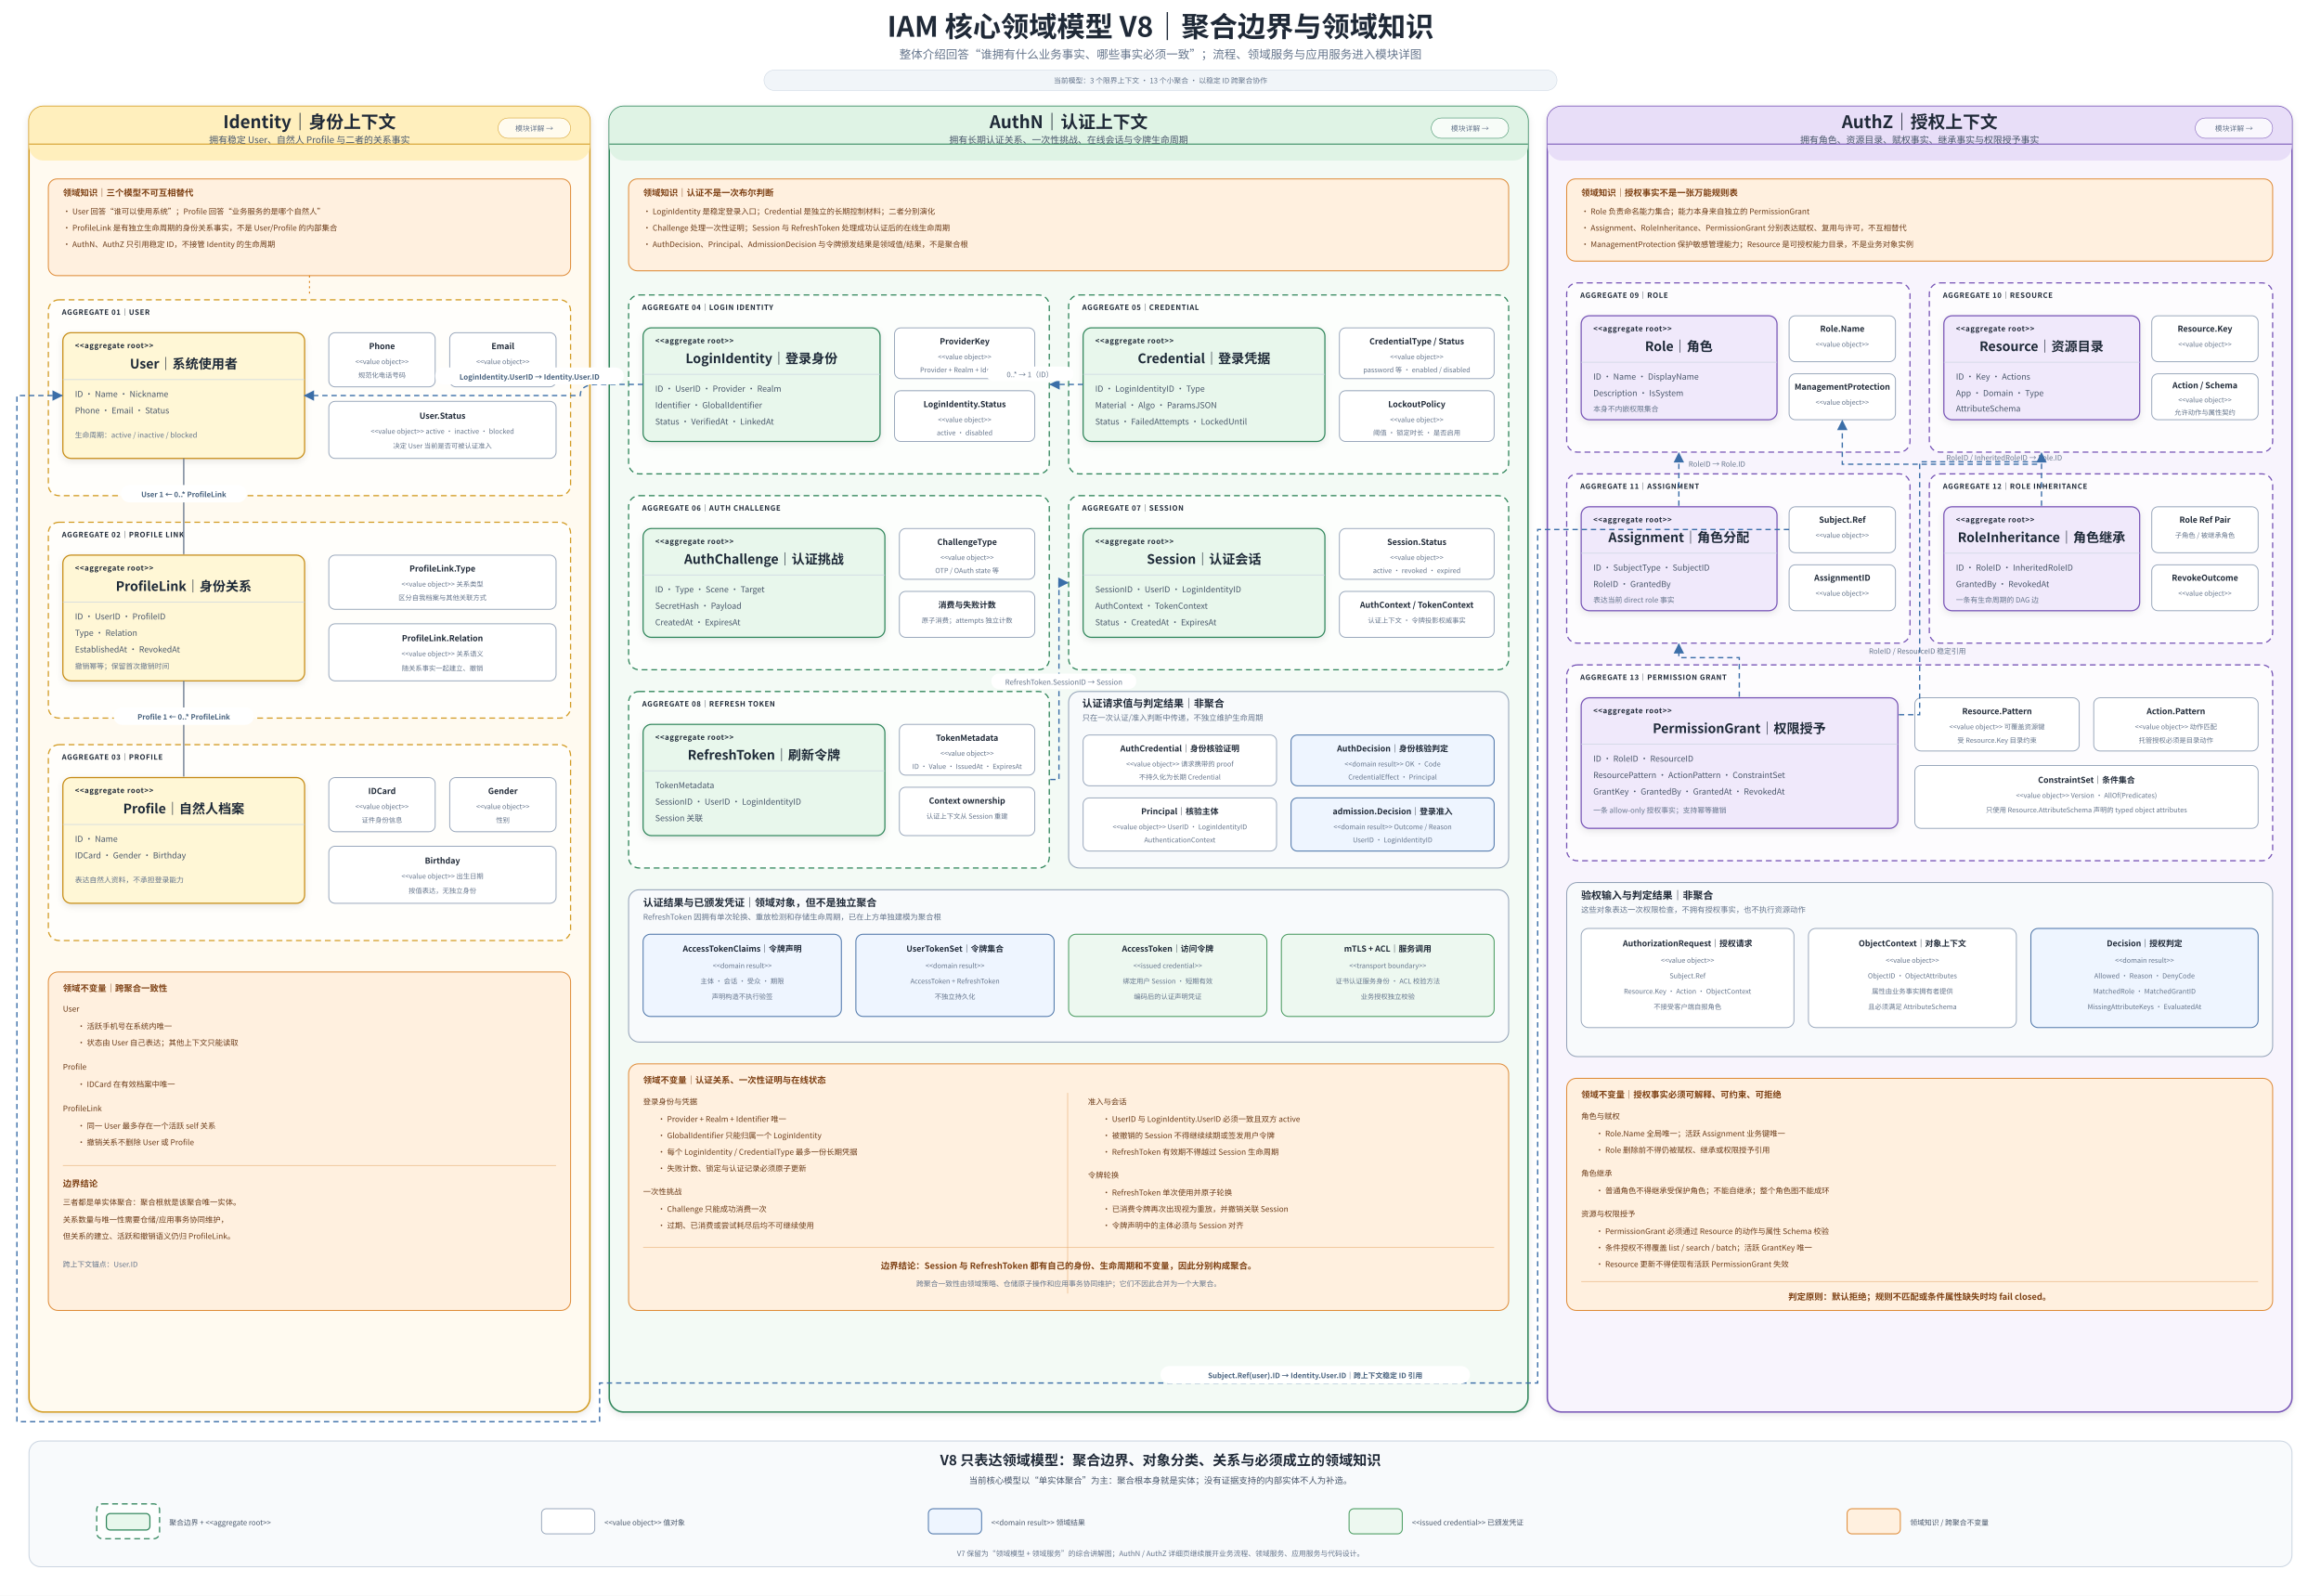
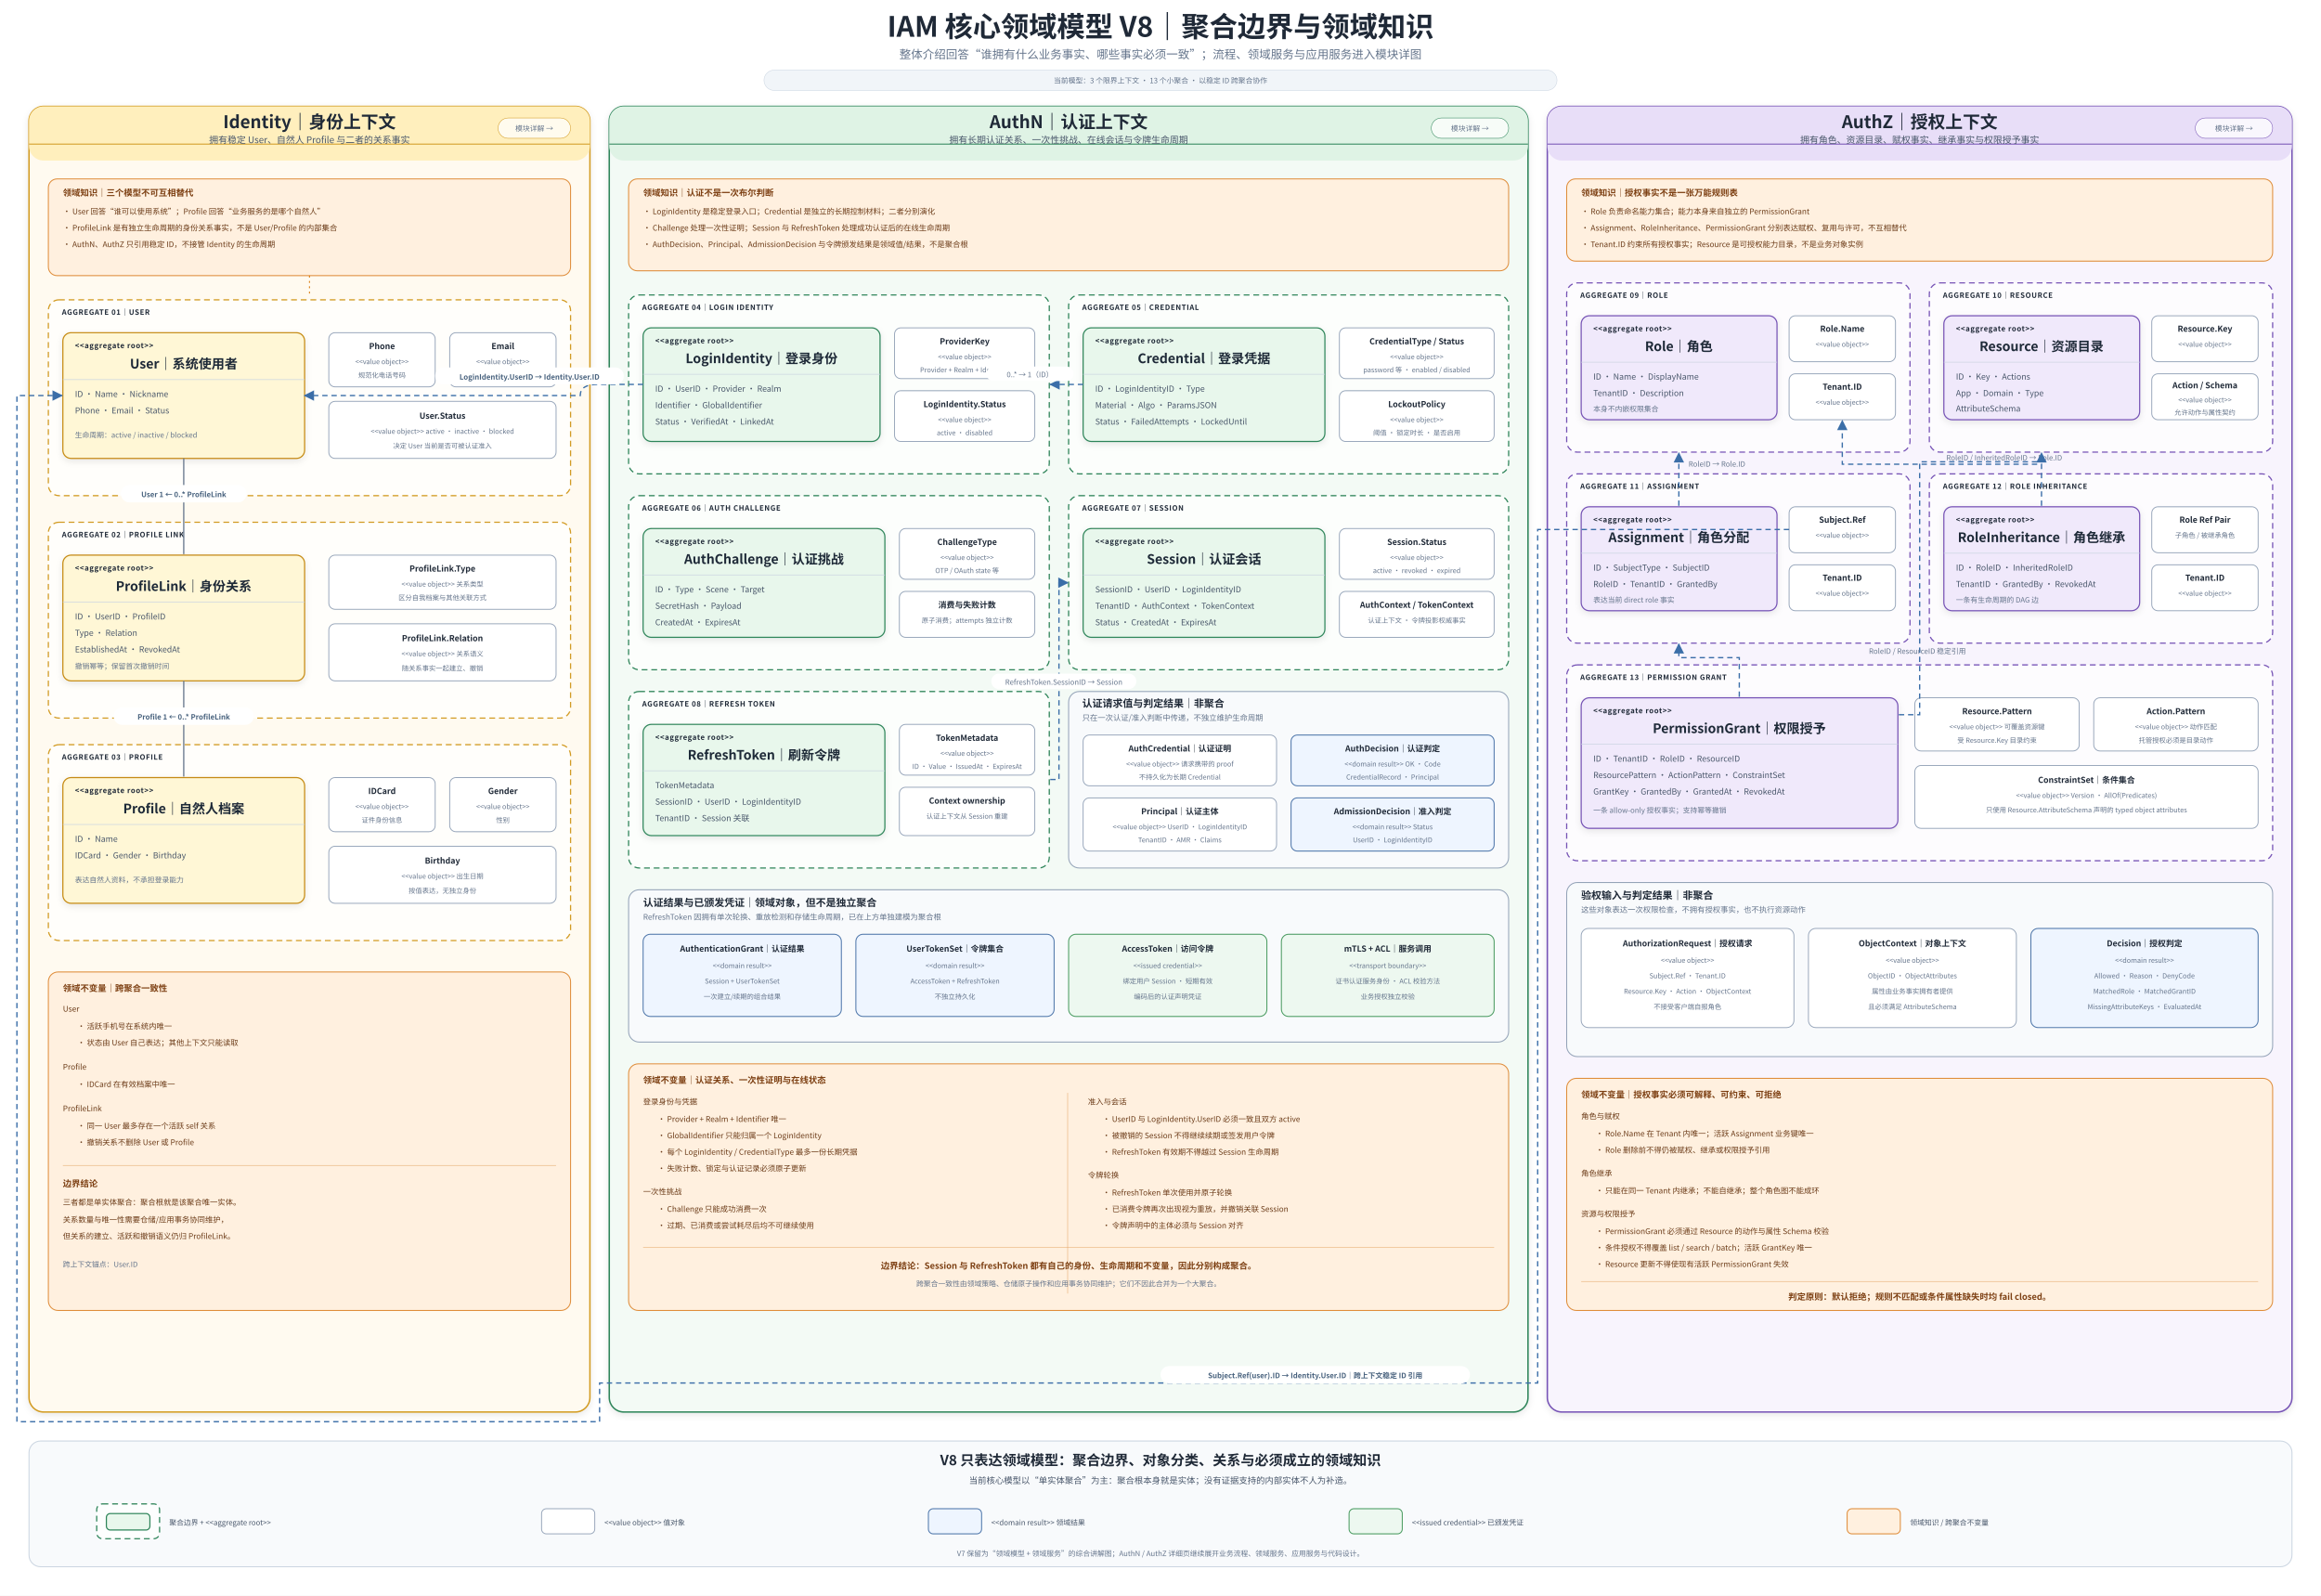
<svg xmlns="http://www.w3.org/2000/svg" width="4800" height="3300" viewBox="0 0 4800 3300" role="img" aria-labelledby="title desc">
  <defs>
    <filter id="shadow" x="-20%" y="-20%" width="140%" height="150%">
      <feDropShadow dx="0" dy="5" stdDeviation="7" flood-color="#0f172a" flood-opacity="0.09" />
    </filter>
    <marker id="refArrow" viewBox="0 0 10 10" refX="9" refY="5" markerWidth="8" markerHeight="8" orient="auto-start-reverse">
      <path d="M0 0 L10 5 L0 10 Z" fill="#3b6ea8" />
    </marker>
    <style>
      text { font-family: "PingFang SC", "Noto Sans CJK SC", "Microsoft YaHei", Arial, sans-serif; fill: #1f2937; }
      .page-title { font-size: 58px; font-weight: 750; }
      .page-subtitle { font-size: 24px; fill: #64748b; }
      .context-title { font-size: 36px; font-weight: 750; }
      .context-subtitle { font-size: 19px; fill: #475569; }
      .aggregate-label { font-size: 15px; font-weight: 750; letter-spacing: 1.1px; }
      .root-title { font-size: 27px; font-weight: 750; }
      .field { font-size: 17px; fill: #475569; }
      .small { font-size: 15px; fill: #64748b; }
      .vo-title { font-size: 17px; font-weight: 700; }
      .vo-body { font-size: 14px; fill: #64748b; }
      .section-title { font-size: 21px; font-weight: 750; }
      .section-note { font-size: 16px; fill: #64748b; }
      .knowledge-title { font-size: 18px; font-weight: 750; fill: #7c3f12; }
      .knowledge-text { font-size: 16px; fill: #6b3b18; }
      .relation { font-size: 15px; font-weight: 650; fill: #47617d; }
      .footer-title { font-size: 29px; font-weight: 750; }
      .footer-text { font-size: 18px; fill: #475569; }
      .legend { font-size: 15px; fill: #475569; }

      .context-identity { fill: #fffaf0; stroke: #d29b23; stroke-width: 3; }
      .context-authn { fill: #f3faf5; stroke: #2f855a; stroke-width: 3; }
      .context-authz { fill: #f8f4fd; stroke: #7653b5; stroke-width: 3; }
      .head-identity { fill: #ffefbd; }
      .head-authn { fill: #dff3e5; }
      .head-authz { fill: #e8def8; }

      .aggregate-boundary { fill: #ffffff; fill-opacity: 0.72; stroke-width: 2.5; stroke-dasharray: 12 8; }
      .boundary-identity { stroke: #d29b23; }
      .boundary-authn { stroke: #2f855a; }
      .boundary-authz { stroke: #7653b5; }
      .root-identity { fill: #fff7d6; stroke: #c58a12; stroke-width: 2.4; }
      .root-authn { fill: #e8f7ec; stroke: #2f855a; stroke-width: 2.4; }
      .root-authz { fill: #f0e9fb; stroke: #7653b5; stroke-width: 2.4; }
      .vo { fill: #ffffff; stroke: #94a3b8; stroke-width: 1.8; }
      .non-aggregate { fill: #f8fafc; stroke: #94a3b8; stroke-width: 2; }
      .domain-result { fill: #eef5ff; stroke: #4f77aa; stroke-width: 2; }
      .issued-credential { fill: #edf8f0; stroke: #4a9b61; stroke-width: 2; }
      .knowledge { fill: #fff0df; stroke: #df8d3b; stroke-width: 2; }
      .divider { stroke: #cbd5e1; stroke-width: 1.4; }
      .association { fill: none; stroke: #64748b; stroke-width: 2.5; }
      .reference { fill: none; stroke: #3b6ea8; stroke-width: 2.7; stroke-dasharray: 11 8; marker-end: url(#refArrow); }
      .knowledge-link { fill: none; stroke: #d97706; stroke-width: 2; stroke-dasharray: 4 7; }
    </style>
  </defs>
  <rect width="4800" height="3300" fill="#ffffff" />
  <text id="core-domain-model-v8" x="2400" y="76" text-anchor="middle" class="page-title">IAM 核心领域模型 V8｜聚合边界与领域知识</text>
  <text x="2400" y="121" text-anchor="middle" class="page-subtitle">整体介绍回答“谁拥有什么业务事实、哪些事实必须一致”；流程、领域服务与应用服务进入模块详图</text>
  <rect x="1580" y="145" width="1640" height="42" rx="21" fill="#f1f5f9" stroke="#cbd5e1" />
  <text x="2400" y="172" text-anchor="middle" class="small">当前模型：3 个限界上下文 · 13 个小聚合 · 以稳定 ID 跨聚合协作</text>
  <rect x="60" y="220" width="1160" height="2700" rx="30" class="context-identity" filter="url(#shadow)" />
  <rect x="60" y="220" width="1160" height="112" rx="30" class="head-identity" />
  <path d="M60 298 H1220" stroke="#d29b23" stroke-width="2" />
  <text x="640" y="265" text-anchor="middle" class="context-title">Identity｜身份上下文</text>
  <text x="640" y="296" text-anchor="middle" class="context-subtitle">拥有稳定 User、自然人 Profile 与二者的关系事实</text>
  <a href="../../02-业务模块/01-Identity/00-模块总览.md">
    <rect x="1030" y="244" width="150" height="42" rx="21" fill="#ffffff" fill-opacity="0.75" stroke="#d29b23" />
    <text x="1105" y="271" text-anchor="middle" class="small">模块详解 →</text>
  </a>
  <rect x="100" y="370" width="1080" height="200" rx="18" class="knowledge" />
  <text x="130" y="405" class="knowledge-title">领域知识｜三个模型不可互相替代</text>
  <text x="130" y="443" class="knowledge-text">• User 回答“谁可以使用系统”；Profile 回答“业务服务的是哪个自然人”</text>
  <text x="130" y="477" class="knowledge-text">• ProfileLink 是有独立生命周期的身份关系事实，不是 User/Profile 的内部集合</text>
  <text x="130" y="511" class="knowledge-text">• AuthN、AuthZ 只引用稳定 ID，不接管 Identity 的生命周期</text>
  <path d="M640 570 V612" class="knowledge-link" />
  <rect x="100" y="620" width="1080" height="405" rx="22" class="aggregate-boundary boundary-identity" />
  <text x="128" y="651" class="aggregate-label" fill="#9a6a08">AGGREGATE 01｜USER</text>
  <g filter="url(#shadow)">
    <rect x="130" y="688" width="500" height="260" rx="17" class="root-identity" />
    <text x="155" y="720" class="aggregate-label" fill="#9a6a08">&lt;&lt;aggregate root&gt;&gt;</text>
    <text x="380" y="762" text-anchor="middle" class="root-title">User｜系统使用者</text>
    <line x1="130" y1="785" x2="630" y2="785" class="divider" />
    <text x="155" y="821" class="field">ID · Name · Nickname</text>
    <text x="155" y="855" class="field">Phone · Email · Status</text>
    <text x="155" y="905" class="small">生命周期：active / inactive / blocked</text>
  </g>
  <rect x="680" y="688" width="220" height="112" rx="13" class="vo" />
  <text x="790" y="722" text-anchor="middle" class="vo-title">Phone</text>
  <text x="790" y="753" text-anchor="middle" class="vo-body">&lt;&lt;value object&gt;&gt;</text>
  <text x="790" y="781" text-anchor="middle" class="vo-body">规范化电话号码</text>
  <rect x="930" y="688" width="220" height="112" rx="13" class="vo" />
  <text x="1040" y="722" text-anchor="middle" class="vo-title">Email</text>
  <text x="1040" y="753" text-anchor="middle" class="vo-body">&lt;&lt;value object&gt;&gt;</text>
  <text x="1040" y="781" text-anchor="middle" class="vo-body">规范化邮箱</text>
  <rect x="680" y="830" width="470" height="118" rx="13" class="vo" />
  <text x="915" y="866" text-anchor="middle" class="vo-title">User.Status</text>
  <text x="915" y="897" text-anchor="middle" class="vo-body">&lt;&lt;value object&gt;&gt; active · inactive · blocked</text>
  <text x="915" y="927" text-anchor="middle" class="vo-body">决定 User 当前是否可被认证准入</text>
  <rect x="100" y="1080" width="1080" height="405" rx="22" class="aggregate-boundary boundary-identity" />
  <text x="128" y="1111" class="aggregate-label" fill="#9a6a08">AGGREGATE 02｜PROFILE LINK</text>
  <g filter="url(#shadow)">
    <rect x="130" y="1148" width="500" height="260" rx="17" class="root-identity" />
    <text x="155" y="1180" class="aggregate-label" fill="#9a6a08">&lt;&lt;aggregate root&gt;&gt;</text>
    <text x="380" y="1222" text-anchor="middle" class="root-title">ProfileLink｜身份关系</text>
    <line x1="130" y1="1245" x2="630" y2="1245" class="divider" />
    <text x="155" y="1281" class="field">ID · UserID · ProfileID</text>
    <text x="155" y="1315" class="field">Type · Relation</text>
    <text x="155" y="1349" class="field">EstablishedAt · RevokedAt</text>
    <text x="155" y="1383" class="small">撤销幂等；保留首次撤销时间</text>
  </g>
  <rect x="680" y="1148" width="470" height="112" rx="13" class="vo" />
  <text x="915" y="1182" text-anchor="middle" class="vo-title">ProfileLink.Type</text>
  <text x="915" y="1213" text-anchor="middle" class="vo-body">&lt;&lt;value object&gt;&gt; 关系类型</text>
  <text x="915" y="1241" text-anchor="middle" class="vo-body">区分自我档案与其他关联方式</text>
  <rect x="680" y="1290" width="470" height="118" rx="13" class="vo" />
  <text x="915" y="1326" text-anchor="middle" class="vo-title">ProfileLink.Relation</text>
  <text x="915" y="1357" text-anchor="middle" class="vo-body">&lt;&lt;value object&gt;&gt; 关系语义</text>
  <text x="915" y="1387" text-anchor="middle" class="vo-body">随关系事实一起建立、撤销</text>
  <rect x="100" y="1540" width="1080" height="405" rx="22" class="aggregate-boundary boundary-identity" />
  <text x="128" y="1571" class="aggregate-label" fill="#9a6a08">AGGREGATE 03｜PROFILE</text>
  <g filter="url(#shadow)">
    <rect x="130" y="1608" width="500" height="260" rx="17" class="root-identity" />
    <text x="155" y="1640" class="aggregate-label" fill="#9a6a08">&lt;&lt;aggregate root&gt;&gt;</text>
    <text x="380" y="1682" text-anchor="middle" class="root-title">Profile｜自然人档案</text>
    <line x1="130" y1="1705" x2="630" y2="1705" class="divider" />
    <text x="155" y="1741" class="field">ID · Name</text>
    <text x="155" y="1775" class="field">IDCard · Gender · Birthday</text>
    <text x="155" y="1825" class="small">表达自然人资料，不承担登录能力</text>
  </g>
  <rect x="680" y="1608" width="220" height="112" rx="13" class="vo" />
  <text x="790" y="1642" text-anchor="middle" class="vo-title">IDCard</text>
  <text x="790" y="1673" text-anchor="middle" class="vo-body">&lt;&lt;value object&gt;&gt;</text>
  <text x="790" y="1701" text-anchor="middle" class="vo-body">证件身份信息</text>
  <rect x="930" y="1608" width="220" height="112" rx="13" class="vo" />
  <text x="1040" y="1642" text-anchor="middle" class="vo-title">Gender</text>
  <text x="1040" y="1673" text-anchor="middle" class="vo-body">&lt;&lt;value object&gt;&gt;</text>
  <text x="1040" y="1701" text-anchor="middle" class="vo-body">性别</text>
  <rect x="680" y="1750" width="470" height="118" rx="13" class="vo" />
  <text x="915" y="1786" text-anchor="middle" class="vo-title">Birthday</text>
  <text x="915" y="1817" text-anchor="middle" class="vo-body">&lt;&lt;value object&gt;&gt; 出生日期</text>
  <text x="915" y="1847" text-anchor="middle" class="vo-body">按值表达，无独立身份</text>
  <path d="M380 948 V1146" class="association" />
  <rect x="250" y="1003" width="260" height="36" rx="18" fill="#ffffff" />
  <text x="380" y="1028" text-anchor="middle" class="relation">User 1 ← 0..* ProfileLink</text>
  <path d="M380 1408 V1606" class="association" />
  <rect x="235" y="1463" width="290" height="36" rx="18" fill="#ffffff" />
  <text x="380" y="1488" text-anchor="middle" class="relation">Profile 1 ← 0..* ProfileLink</text>
  <rect x="100" y="2010" width="1080" height="700" rx="20" class="knowledge" />
  <text x="130" y="2050" class="knowledge-title">领域不变量｜跨聚合一致性</text>
  <text x="130" y="2092" class="knowledge-text">User</text>
  <text x="160" y="2128" class="knowledge-text">• 活跃手机号在系统内唯一</text>
  <text x="160" y="2162" class="knowledge-text">• 状态由 User 自己表达；其他上下文只能读取</text>
  <text x="130" y="2212" class="knowledge-text">Profile</text>
  <text x="160" y="2248" class="knowledge-text">• IDCard 在有效档案中唯一</text>
  <text x="130" y="2298" class="knowledge-text">ProfileLink</text>
  <text x="160" y="2334" class="knowledge-text">• 同一 User 最多存在一个活跃 self 关系</text>
  <text x="160" y="2368" class="knowledge-text">• 撤销关系不删除 User 或 Profile</text>
  <line x1="130" y1="2410" x2="1150" y2="2410" stroke="#e3a566" />
  <text x="130" y="2454" class="knowledge-title">边界结论</text>
  <text x="130" y="2492" class="knowledge-text">三者都是单实体聚合：聚合根就是该聚合唯一实体。</text>
  <text x="130" y="2528" class="knowledge-text">关系数量与唯一性需要仓储/应用事务协同维护，</text>
  <text x="130" y="2562" class="knowledge-text">但关系的建立、活跃和撤销语义仍归 ProfileLink。</text>
  <text x="130" y="2620" class="small">跨上下文锚点：User.ID</text>
  <rect x="1260" y="220" width="1900" height="2700" rx="30" class="context-authn" filter="url(#shadow)" />
  <rect x="1260" y="220" width="1900" height="112" rx="30" class="head-authn" />
  <path d="M1260 298 H3160" stroke="#2f855a" stroke-width="2" />
  <text x="2210" y="265" text-anchor="middle" class="context-title">AuthN｜认证上下文</text>
  <text x="2210" y="296" text-anchor="middle" class="context-subtitle">拥有长期认证关系、一次性挑战、在线会话与令牌生命周期</text>
  <a href="../../02-业务模块/02-AuthN/00-模块总览.md">
    <rect x="2960" y="244" width="160" height="42" rx="21" fill="#ffffff" fill-opacity="0.75" stroke="#2f855a" />
    <text x="3040" y="271" text-anchor="middle" class="small">模块详解 →</text>
  </a>
  <rect x="1300" y="370" width="1820" height="190" rx="18" class="knowledge" />
  <text x="1330" y="405" class="knowledge-title">领域知识｜认证不是一次布尔判断</text>
  <text x="1330" y="443" class="knowledge-text">• LoginIdentity 是稳定登录入口；Credential 是独立的长期控制材料；二者分别演化</text>
  <text x="1330" y="477" class="knowledge-text">• Challenge 处理一次性证明；Session 与 RefreshToken 处理成功认证后的在线生命周期</text>
  <text x="1330" y="511" class="knowledge-text">• AuthDecision、Principal、AdmissionDecision 与令牌颁发结果是领域值/结果，不是聚合根</text>
  <rect x="1300" y="610" width="870" height="370" rx="22" class="aggregate-boundary boundary-authn" />
  <text x="1328" y="641" class="aggregate-label" fill="#276749">AGGREGATE 04｜LOGIN IDENTITY</text>
  <g filter="url(#shadow)">
    <rect x="1330" y="678" width="490" height="235" rx="17" class="root-authn" />
    <text x="1355" y="710" class="aggregate-label" fill="#276749">&lt;&lt;aggregate root&gt;&gt;</text>
    <text x="1575" y="751" text-anchor="middle" class="root-title">LoginIdentity｜登录身份</text>
    <line x1="1330" y1="774" x2="1820" y2="774" class="divider" />
    <text x="1355" y="810" class="field">ID · UserID · Provider · Realm</text>
    <text x="1355" y="844" class="field">Identifier · GlobalIdentifier</text>
    <text x="1355" y="878" class="field">Status · VerifiedAt · LinkedAt</text>
  </g>
  <rect x="1850" y="678" width="290" height="105" rx="13" class="vo" />
  <text x="1995" y="712" text-anchor="middle" class="vo-title">ProviderKey</text>
  <text x="1995" y="743" text-anchor="middle" class="vo-body">&lt;&lt;value object&gt;&gt;</text>
  <text x="1995" y="770" text-anchor="middle" class="vo-body">Provider + Realm + Identifier</text>
  <rect x="1850" y="808" width="290" height="105" rx="13" class="vo" />
  <text x="1995" y="842" text-anchor="middle" class="vo-title">LoginIdentity.Status</text>
  <text x="1995" y="873" text-anchor="middle" class="vo-body">&lt;&lt;value object&gt;&gt;</text>
  <text x="1995" y="900" text-anchor="middle" class="vo-body">active · disabled</text>
  <rect x="2210" y="610" width="910" height="370" rx="22" class="aggregate-boundary boundary-authn" />
  <text x="2238" y="641" class="aggregate-label" fill="#276749">AGGREGATE 05｜CREDENTIAL</text>
  <g filter="url(#shadow)">
    <rect x="2240" y="678" width="500" height="235" rx="17" class="root-authn" />
    <text x="2265" y="710" class="aggregate-label" fill="#276749">&lt;&lt;aggregate root&gt;&gt;</text>
    <text x="2490" y="751" text-anchor="middle" class="root-title">Credential｜登录凭据</text>
    <line x1="2240" y1="774" x2="2740" y2="774" class="divider" />
    <text x="2265" y="810" class="field">ID · LoginIdentityID · Type</text>
    <text x="2265" y="844" class="field">Material · Algo · ParamsJSON</text>
    <text x="2265" y="878" class="field">Status · FailedAttempts · LockedUntil</text>
  </g>
  <rect x="2770" y="678" width="320" height="105" rx="13" class="vo" />
  <text x="2930" y="712" text-anchor="middle" class="vo-title">CredentialType / Status</text>
  <text x="2930" y="743" text-anchor="middle" class="vo-body">&lt;&lt;value object&gt;&gt;</text>
  <text x="2930" y="770" text-anchor="middle" class="vo-body">password 等 · enabled / disabled</text>
  <rect x="2770" y="808" width="320" height="105" rx="13" class="vo" />
  <text x="2930" y="842" text-anchor="middle" class="vo-title">LockoutPolicy</text>
  <text x="2930" y="873" text-anchor="middle" class="vo-body">&lt;&lt;value object&gt;&gt;</text>
  <text x="2930" y="900" text-anchor="middle" class="vo-body">阈值 · 锁定时长 · 是否启用</text>
  <path d="M2240 795 H2172" class="reference" />
  <rect x="2040" y="758" width="180" height="30" rx="15" fill="#ffffff" />
  <text x="2130" y="780" text-anchor="middle" class="small">0..* → 1（ID）</text>
  <rect x="1300" y="1025" width="870" height="360" rx="22" class="aggregate-boundary boundary-authn" />
  <text x="1328" y="1056" class="aggregate-label" fill="#276749">AGGREGATE 06｜AUTH CHALLENGE</text>
  <g filter="url(#shadow)">
    <rect x="1330" y="1093" width="500" height="225" rx="17" class="root-authn" />
    <text x="1355" y="1125" class="aggregate-label" fill="#276749">&lt;&lt;aggregate root&gt;&gt;</text>
    <text x="1580" y="1166" text-anchor="middle" class="root-title">AuthChallenge｜认证挑战</text>
    <line x1="1330" y1="1189" x2="1830" y2="1189" class="divider" />
    <text x="1355" y="1225" class="field">ID · Type · Scene · Target</text>
    <text x="1355" y="1259" class="field">SecretHash · Payload</text>
    <text x="1355" y="1293" class="field">CreatedAt · ExpiresAt</text>
  </g>
  <rect x="1860" y="1093" width="280" height="105" rx="13" class="vo" />
  <text x="2000" y="1127" text-anchor="middle" class="vo-title">ChallengeType</text>
  <text x="2000" y="1158" text-anchor="middle" class="vo-body">&lt;&lt;value object&gt;&gt;</text>
  <text x="2000" y="1185" text-anchor="middle" class="vo-body">OTP / OAuth state 等</text>
  <rect x="1860" y="1223" width="280" height="95" rx="13" class="vo" />
  <text x="2000" y="1257" text-anchor="middle" class="vo-title">消费与失败计数</text>
  <text x="2000" y="1288" text-anchor="middle" class="vo-body">原子消费；attempts 独立计数</text>
  <rect x="2210" y="1025" width="910" height="360" rx="22" class="aggregate-boundary boundary-authn" />
  <text x="2238" y="1056" class="aggregate-label" fill="#276749">AGGREGATE 07｜SESSION</text>
  <g filter="url(#shadow)">
    <rect x="2240" y="1093" width="500" height="225" rx="17" class="root-authn" />
    <text x="2265" y="1125" class="aggregate-label" fill="#276749">&lt;&lt;aggregate root&gt;&gt;</text>
    <text x="2490" y="1166" text-anchor="middle" class="root-title">Session｜认证会话</text>
    <line x1="2240" y1="1189" x2="2740" y2="1189" class="divider" />
    <text x="2265" y="1225" class="field">SessionID · UserID · LoginIdentityID</text>
-     <text x="2265" y="1259" class="field">AuthContext · TokenContext</text>
+     <text x="2265" y="1259" class="field">TenantID · AuthContext · TokenContext</text>
    <text x="2265" y="1293" class="field">Status · CreatedAt · ExpiresAt</text>
  </g>
  <rect x="2770" y="1093" width="320" height="105" rx="13" class="vo" />
  <text x="2930" y="1127" text-anchor="middle" class="vo-title">Session.Status</text>
  <text x="2930" y="1158" text-anchor="middle" class="vo-body">&lt;&lt;value object&gt;&gt;</text>
  <text x="2930" y="1185" text-anchor="middle" class="vo-body">active · revoked · expired</text>
  <rect x="2770" y="1223" width="320" height="95" rx="13" class="vo" />
  <text x="2930" y="1257" text-anchor="middle" class="vo-title">AuthContext / TokenContext</text>
  <text x="2930" y="1288" text-anchor="middle" class="vo-body">认证上下文 · 令牌投影权威事实</text>
  <rect x="1300" y="1430" width="870" height="365" rx="22" class="aggregate-boundary boundary-authn" />
  <text x="1328" y="1461" class="aggregate-label" fill="#276749">AGGREGATE 08｜REFRESH TOKEN</text>
  <g filter="url(#shadow)">
    <rect x="1330" y="1498" width="500" height="230" rx="17" class="root-authn" />
    <text x="1355" y="1530" class="aggregate-label" fill="#276749">&lt;&lt;aggregate root&gt;&gt;</text>
    <text x="1580" y="1571" text-anchor="middle" class="root-title">RefreshToken｜刷新令牌</text>
    <line x1="1330" y1="1594" x2="1830" y2="1594" class="divider" />
    <text x="1355" y="1630" class="field">TokenMetadata</text>
    <text x="1355" y="1664" class="field">SessionID · UserID · LoginIdentityID</text>
-     <text x="1355" y="1698" class="field">Session 关联</text>
+     <text x="1355" y="1698" class="field">TenantID · Session 关联</text>
  </g>
  <rect x="1860" y="1498" width="280" height="105" rx="13" class="vo" />
  <text x="2000" y="1532" text-anchor="middle" class="vo-title">TokenMetadata</text>
  <text x="2000" y="1563" text-anchor="middle" class="vo-body">&lt;&lt;value object&gt;&gt;</text>
  <text x="2000" y="1590" text-anchor="middle" class="vo-body">ID · Value · IssuedAt · ExpiresAt</text>
  <rect x="1860" y="1628" width="280" height="100" rx="13" class="vo" />
  <text x="2000" y="1662" text-anchor="middle" class="vo-title">Context ownership</text>
  <text x="2000" y="1693" text-anchor="middle" class="vo-body">认证上下文从 Session 重建</text>
  <path d="M2172 1612 H2190 V1205 H2208" class="reference" />
  <rect x="2050" y="1393" width="300" height="32" rx="16" fill="#ffffff" />
  <text x="2200" y="1416" text-anchor="middle" class="small">RefreshToken.SessionID → Session</text>
  <rect x="2210" y="1430" width="910" height="365" rx="22" class="non-aggregate" />
  <text x="2238" y="1462" class="section-title">认证请求值与判定结果｜非聚合</text>
  <text x="2238" y="1490" class="section-note">只在一次认证/准入判断中传递，不独立维护生命周期</text>
  <rect x="2240" y="1520" width="400" height="105" rx="13" class="vo" />
-   <text x="2440" y="1554" text-anchor="middle" class="vo-title">AuthCredential｜身份核验证明</text>
+   <text x="2440" y="1554" text-anchor="middle" class="vo-title">AuthCredential｜认证证明</text>
  <text x="2440" y="1585" text-anchor="middle" class="vo-body">&lt;&lt;value object&gt;&gt; 请求携带的 proof</text>
  <text x="2440" y="1612" text-anchor="middle" class="vo-body">不持久化为长期 Credential</text>
  <rect x="2670" y="1520" width="420" height="105" rx="13" class="domain-result" />
-   <text x="2880" y="1554" text-anchor="middle" class="vo-title">AuthDecision｜身份核验判定</text>
+   <text x="2880" y="1554" text-anchor="middle" class="vo-title">AuthDecision｜认证判定</text>
  <text x="2880" y="1585" text-anchor="middle" class="vo-body">&lt;&lt;domain result&gt;&gt; OK · Code</text>
-   <text x="2880" y="1612" text-anchor="middle" class="vo-body">CredentialEffect · Principal</text>
+   <text x="2880" y="1612" text-anchor="middle" class="vo-body">CredentialRecord · Principal</text>
  <rect x="2240" y="1650" width="400" height="110" rx="13" class="vo" />
-   <text x="2440" y="1684" text-anchor="middle" class="vo-title">Principal｜核验主体</text>
+   <text x="2440" y="1684" text-anchor="middle" class="vo-title">Principal｜认证主体</text>
  <text x="2440" y="1715" text-anchor="middle" class="vo-body">&lt;&lt;value object&gt;&gt; UserID · LoginIdentityID</text>
-   <text x="2440" y="1742" text-anchor="middle" class="vo-body">AuthenticationContext</text>
+   <text x="2440" y="1742" text-anchor="middle" class="vo-body">TenantID · AMR · Claims</text>
  <rect x="2670" y="1650" width="420" height="110" rx="13" class="domain-result" />
-   <text x="2880" y="1684" text-anchor="middle" class="vo-title">admission.Decision｜登录准入</text>
-   <text x="2880" y="1715" text-anchor="middle" class="vo-body">&lt;&lt;domain result&gt;&gt; Outcome / Reason</text>
+   <text x="2880" y="1684" text-anchor="middle" class="vo-title">AdmissionDecision｜准入判定</text>
+   <text x="2880" y="1715" text-anchor="middle" class="vo-body">&lt;&lt;domain result&gt;&gt; Status</text>
  <text x="2880" y="1742" text-anchor="middle" class="vo-body">UserID · LoginIdentityID</text>
  <rect x="1300" y="1840" width="1820" height="315" rx="22" class="non-aggregate" />
  <text x="1330" y="1874" class="section-title">认证结果与已颁发凭证｜领域对象，但不是独立聚合</text>
  <text x="1330" y="1902" class="section-note">RefreshToken 因拥有单次轮换、重放检测和存储生命周期，已在上方单独建模为聚合根</text>
  <rect x="1330" y="1932" width="410" height="170" rx="15" class="domain-result" />
-   <text x="1535" y="1968" text-anchor="middle" class="vo-title">AccessTokenClaims｜令牌声明</text>
+   <text x="1535" y="1968" text-anchor="middle" class="vo-title">AuthenticationGrant｜认证结果</text>
  <text x="1535" y="2002" text-anchor="middle" class="vo-body">&lt;&lt;domain result&gt;&gt;</text>
-   <text x="1535" y="2034" text-anchor="middle" class="vo-body">主体 · 会话 · 受众 · 期限</text>
-   <text x="1535" y="2066" text-anchor="middle" class="vo-body">声明构造不执行验签</text>
+   <text x="1535" y="2034" text-anchor="middle" class="vo-body">Session + UserTokenSet</text>
+   <text x="1535" y="2066" text-anchor="middle" class="vo-body">一次建立/续期的组合结果</text>
  <rect x="1770" y="1932" width="410" height="170" rx="15" class="domain-result" />
  <text x="1975" y="1968" text-anchor="middle" class="vo-title">UserTokenSet｜令牌集合</text>
  <text x="1975" y="2002" text-anchor="middle" class="vo-body">&lt;&lt;domain result&gt;&gt;</text>
  <text x="1975" y="2034" text-anchor="middle" class="vo-body">AccessToken + RefreshToken</text>
  <text x="1975" y="2066" text-anchor="middle" class="vo-body">不独立持久化</text>
  <rect x="2210" y="1932" width="410" height="170" rx="15" class="issued-credential" />
  <text x="2415" y="1968" text-anchor="middle" class="vo-title">AccessToken｜访问令牌</text>
  <text x="2415" y="2002" text-anchor="middle" class="vo-body">&lt;&lt;issued credential&gt;&gt;</text>
  <text x="2415" y="2034" text-anchor="middle" class="vo-body">绑定用户 Session · 短期有效</text>
  <text x="2415" y="2066" text-anchor="middle" class="vo-body">编码后的认证声明凭证</text>
  <rect x="2650" y="1932" width="440" height="170" rx="15" class="issued-credential" />
  <text x="2870" y="1968" text-anchor="middle" class="vo-title">mTLS + ACL｜服务调用</text>
  <text x="2870" y="2002" text-anchor="middle" class="vo-body">&lt;&lt;transport boundary&gt;&gt;</text>
  <text x="2870" y="2034" text-anchor="middle" class="vo-body">证书认证服务身份 · ACL 校验方法</text>
  <text x="2870" y="2066" text-anchor="middle" class="vo-body">业务授权独立校验</text>
  <rect x="1300" y="2200" width="1820" height="510" rx="20" class="knowledge" />
  <text x="1330" y="2240" class="knowledge-title">领域不变量｜认证关系、一次性证明与在线状态</text>
  <line x1="2208" y1="2260" x2="2208" y2="2675" stroke="#e3a566" />
  <text x="1330" y="2284" class="knowledge-text">登录身份与凭据</text>
  <text x="1360" y="2320" class="knowledge-text">• Provider + Realm + Identifier 唯一</text>
  <text x="1360" y="2354" class="knowledge-text">• GlobalIdentifier 只能归属一个 LoginIdentity</text>
  <text x="1360" y="2388" class="knowledge-text">• 每个 LoginIdentity / CredentialType 最多一份长期凭据</text>
  <text x="1360" y="2422" class="knowledge-text">• 失败计数、锁定与认证记录必须原子更新</text>
  <text x="1330" y="2470" class="knowledge-text">一次性挑战</text>
  <text x="1360" y="2506" class="knowledge-text">• Challenge 只能成功消费一次</text>
  <text x="1360" y="2540" class="knowledge-text">• 过期、已消费或尝试耗尽后均不可继续使用</text>
  <text x="2250" y="2284" class="knowledge-text">准入与会话</text>
  <text x="2280" y="2320" class="knowledge-text">• UserID 与 LoginIdentity.UserID 必须一致且双方 active</text>
  <text x="2280" y="2354" class="knowledge-text">• 被撤销的 Session 不得继续续期或签发用户令牌</text>
  <text x="2280" y="2388" class="knowledge-text">• RefreshToken 有效期不得越过 Session 生命周期</text>
  <text x="2250" y="2436" class="knowledge-text">令牌轮换</text>
  <text x="2280" y="2472" class="knowledge-text">• RefreshToken 单次使用并原子轮换</text>
  <text x="2280" y="2506" class="knowledge-text">• 已消费令牌再次出现视为重放，并撤销关联 Session</text>
  <text x="2280" y="2540" class="knowledge-text">• 令牌声明中的主体必须与 Session 对齐</text>
  <line x1="1330" y1="2580" x2="3090" y2="2580" stroke="#e3a566" />
  <text x="2210" y="2624" text-anchor="middle" class="knowledge-title">边界结论：Session 与 RefreshToken 都有自己的身份、生命周期和不变量，因此分别构成聚合。</text>
  <text x="2210" y="2660" text-anchor="middle" class="small">跨聚合一致性由领域策略、仓储原子操作和应用事务协同维护；它们不因此合并为一个大聚合。</text>
  <rect x="3200" y="220" width="1540" height="2700" rx="30" class="context-authz" filter="url(#shadow)" />
  <rect x="3200" y="220" width="1540" height="112" rx="30" class="head-authz" />
  <path d="M3200 298 H4740" stroke="#7653b5" stroke-width="2" />
  <text x="3970" y="265" text-anchor="middle" class="context-title">AuthZ｜授权上下文</text>
  <text x="3970" y="296" text-anchor="middle" class="context-subtitle">拥有角色、资源目录、赋权事实、继承事实与权限授予事实</text>
  <a href="../../02-业务模块/03-AuthZ/00-模块总览.md">
    <rect x="4540" y="244" width="160" height="42" rx="21" fill="#ffffff" fill-opacity="0.75" stroke="#7653b5" />
    <text x="4620" y="271" text-anchor="middle" class="small">模块详解 →</text>
  </a>
  <rect x="3240" y="370" width="1460" height="170" rx="18" class="knowledge" />
  <text x="3270" y="405" class="knowledge-title">领域知识｜授权事实不是一张万能规则表</text>
  <text x="3270" y="443" class="knowledge-text">• Role 负责命名能力集合；能力本身来自独立的 PermissionGrant</text>
  <text x="3270" y="477" class="knowledge-text">• Assignment、RoleInheritance、PermissionGrant 分别表达赋权、复用与许可，不互相替代</text>
-   <text x="3270" y="511" class="knowledge-text">• ManagementProtection 保护敏感管理能力；Resource 是可授权能力目录，不是业务对象实例</text>
+   <text x="3270" y="511" class="knowledge-text">• Tenant.ID 约束所有授权事实；Resource 是可授权能力目录，不是业务对象实例</text>
  <rect x="3240" y="585" width="710" height="350" rx="22" class="aggregate-boundary boundary-authz" />
  <text x="3268" y="616" class="aggregate-label" fill="#6941a5">AGGREGATE 09｜ROLE</text>
  <g filter="url(#shadow)">
    <rect x="3270" y="653" width="405" height="215" rx="17" class="root-authz" />
    <text x="3295" y="685" class="aggregate-label" fill="#6941a5">&lt;&lt;aggregate root&gt;&gt;</text>
    <text x="3472" y="726" text-anchor="middle" class="root-title">Role｜角色</text>
    <line x1="3270" y1="749" x2="3675" y2="749" class="divider" />
    <text x="3295" y="785" class="field">ID · Name · DisplayName</text>
-     <text x="3295" y="819" class="field">Description · IsSystem</text>
+     <text x="3295" y="819" class="field">TenantID · Description</text>
    <text x="3295" y="851" class="small">本身不内嵌权限集合</text>
  </g>
  <rect x="3700" y="653" width="220" height="95" rx="13" class="vo" />
  <text x="3810" y="686" text-anchor="middle" class="vo-title">Role.Name</text>
  <text x="3810" y="717" text-anchor="middle" class="vo-body">&lt;&lt;value object&gt;&gt;</text>
  <rect x="3700" y="773" width="220" height="95" rx="13" class="vo" />
-   <text x="3810" y="806" text-anchor="middle" class="vo-title" style="font-size:17px">ManagementProtection</text>
+   <text x="3810" y="806" text-anchor="middle" class="vo-title">Tenant.ID</text>
  <text x="3810" y="837" text-anchor="middle" class="vo-body">&lt;&lt;value object&gt;&gt;</text>
  <rect x="3990" y="585" width="710" height="350" rx="22" class="aggregate-boundary boundary-authz" />
  <text x="4018" y="616" class="aggregate-label" fill="#6941a5">AGGREGATE 10｜RESOURCE</text>
  <g filter="url(#shadow)">
    <rect x="4020" y="653" width="405" height="215" rx="17" class="root-authz" />
    <text x="4045" y="685" class="aggregate-label" fill="#6941a5">&lt;&lt;aggregate root&gt;&gt;</text>
    <text x="4222" y="726" text-anchor="middle" class="root-title">Resource｜资源目录</text>
    <line x1="4020" y1="749" x2="4425" y2="749" class="divider" />
    <text x="4045" y="785" class="field">ID · Key · Actions</text>
    <text x="4045" y="819" class="field">App · Domain · Type</text>
    <text x="4045" y="851" class="field">AttributeSchema</text>
  </g>
  <rect x="4450" y="653" width="220" height="95" rx="13" class="vo" />
  <text x="4560" y="686" text-anchor="middle" class="vo-title">Resource.Key</text>
  <text x="4560" y="717" text-anchor="middle" class="vo-body">&lt;&lt;value object&gt;&gt;</text>
  <rect x="4450" y="773" width="220" height="95" rx="13" class="vo" />
  <text x="4560" y="803" text-anchor="middle" class="vo-title">Action / Schema</text>
  <text x="4560" y="832" text-anchor="middle" class="vo-body">&lt;&lt;value object&gt;&gt;</text>
  <text x="4560" y="858" text-anchor="middle" class="vo-body">允许动作与属性契约</text>
  <rect x="3240" y="980" width="710" height="350" rx="22" class="aggregate-boundary boundary-authz" />
  <text x="3268" y="1011" class="aggregate-label" fill="#6941a5">AGGREGATE 11｜ASSIGNMENT</text>
  <g filter="url(#shadow)">
    <rect x="3270" y="1048" width="405" height="215" rx="17" class="root-authz" />
    <text x="3295" y="1080" class="aggregate-label" fill="#6941a5">&lt;&lt;aggregate root&gt;&gt;</text>
    <text x="3472" y="1121" text-anchor="middle" class="root-title">Assignment｜角色分配</text>
    <line x1="3270" y1="1144" x2="3675" y2="1144" class="divider" />
    <text x="3295" y="1180" class="field">ID · SubjectType · SubjectID</text>
-     <text x="3295" y="1214" class="field">RoleID · GrantedBy</text>
+     <text x="3295" y="1214" class="field">RoleID · TenantID · GrantedBy</text>
    <text x="3295" y="1246" class="small">表达当前 direct role 事实</text>
  </g>
  <rect x="3700" y="1048" width="220" height="95" rx="13" class="vo" />
  <text x="3810" y="1081" text-anchor="middle" class="vo-title">Subject.Ref</text>
  <text x="3810" y="1112" text-anchor="middle" class="vo-body">&lt;&lt;value object&gt;&gt;</text>
  <rect x="3700" y="1168" width="220" height="95" rx="13" class="vo" />
-   <text x="3810" y="1201" text-anchor="middle" class="vo-title">AssignmentID</text>
+   <text x="3810" y="1201" text-anchor="middle" class="vo-title">Tenant.ID</text>
  <text x="3810" y="1232" text-anchor="middle" class="vo-body">&lt;&lt;value object&gt;&gt;</text>
  <path d="M3472 1046 V937" class="reference" />
  <text x="3492" y="965" class="small">RoleID → Role.ID</text>
  <rect x="3990" y="980" width="710" height="350" rx="22" class="aggregate-boundary boundary-authz" />
  <text x="4018" y="1011" class="aggregate-label" fill="#6941a5">AGGREGATE 12｜ROLE INHERITANCE</text>
  <g filter="url(#shadow)">
    <rect x="4020" y="1048" width="405" height="215" rx="17" class="root-authz" />
    <text x="4045" y="1080" class="aggregate-label" fill="#6941a5">&lt;&lt;aggregate root&gt;&gt;</text>
    <text x="4222" y="1121" text-anchor="middle" class="root-title">RoleInheritance｜角色继承</text>
    <line x1="4020" y1="1144" x2="4425" y2="1144" class="divider" />
    <text x="4045" y="1180" class="field">ID · RoleID · InheritedRoleID</text>
-     <text x="4045" y="1214" class="field">GrantedBy · RevokedAt</text>
+     <text x="4045" y="1214" class="field">TenantID · GrantedBy · RevokedAt</text>
    <text x="4045" y="1246" class="small">一条有生命周期的 DAG 边</text>
  </g>
  <rect x="4450" y="1048" width="220" height="95" rx="13" class="vo" />
  <text x="4560" y="1081" text-anchor="middle" class="vo-title">Role Ref Pair</text>
  <text x="4560" y="1112" text-anchor="middle" class="vo-body">子角色 / 被继承角色</text>
  <rect x="4450" y="1168" width="220" height="95" rx="13" class="vo" />
-   <text x="4560" y="1201" text-anchor="middle" class="vo-title">RevokeOutcome</text>
+   <text x="4560" y="1201" text-anchor="middle" class="vo-title">Tenant.ID</text>
  <text x="4560" y="1232" text-anchor="middle" class="vo-body">&lt;&lt;value object&gt;&gt;</text>
  <path d="M4222 1046 V960 H3810 V870" class="reference" />
  <text x="4025" y="952" class="small">RoleID / InheritedRoleID → Role.ID</text>
  <rect x="3240" y="1375" width="1460" height="405" rx="22" class="aggregate-boundary boundary-authz" />
  <text x="3268" y="1406" class="aggregate-label" fill="#6941a5">AGGREGATE 13｜PERMISSION GRANT</text>
  <g filter="url(#shadow)">
    <rect x="3270" y="1443" width="655" height="270" rx="17" class="root-authz" />
    <text x="3295" y="1475" class="aggregate-label" fill="#6941a5">&lt;&lt;aggregate root&gt;&gt;</text>
    <text x="3597" y="1516" text-anchor="middle" class="root-title">PermissionGrant｜权限授予</text>
    <line x1="3270" y1="1539" x2="3925" y2="1539" class="divider" />
-     <text x="3295" y="1575" class="field">ID · RoleID · ResourceID</text>
+     <text x="3295" y="1575" class="field">ID · TenantID · RoleID · ResourceID</text>
    <text x="3295" y="1609" class="field">ResourcePattern · ActionPattern · ConstraintSet</text>
    <text x="3295" y="1643" class="field">GrantKey · GrantedBy · GrantedAt · RevokedAt</text>
    <text x="3295" y="1681" class="small">一条 allow-only 授权事实；支持幂等撤销</text>
  </g>
  <rect x="3960" y="1443" width="340" height="110" rx="13" class="vo" />
  <text x="4130" y="1477" text-anchor="middle" class="vo-title">Resource.Pattern</text>
  <text x="4130" y="1508" text-anchor="middle" class="vo-body">&lt;&lt;value object&gt;&gt; 可覆盖资源键</text>
  <text x="4130" y="1536" text-anchor="middle" class="vo-body">受 Resource.Key 目录约束</text>
  <rect x="4330" y="1443" width="340" height="110" rx="13" class="vo" />
  <text x="4500" y="1477" text-anchor="middle" class="vo-title">Action.Pattern</text>
  <text x="4500" y="1508" text-anchor="middle" class="vo-body">&lt;&lt;value object&gt;&gt; 动作匹配</text>
  <text x="4500" y="1536" text-anchor="middle" class="vo-body">托管授权必须是目录动作</text>
  <rect x="3960" y="1583" width="710" height="130" rx="13" class="vo" />
  <text x="4315" y="1619" text-anchor="middle" class="vo-title">ConstraintSet｜条件集合</text>
  <text x="4315" y="1650" text-anchor="middle" class="vo-body">&lt;&lt;value object&gt;&gt; Version · AllOf(Predicates)</text>
  <text x="4315" y="1680" text-anchor="middle" class="vo-body">只使用 Resource.AttributeSchema 声明的 typed object attributes</text>
  <path d="M3597 1441 V1360 H3472 V1332" class="reference" />
  <path d="M3927 1478 H3970 V955 H4222 V937" class="reference" />
  <text x="3865" y="1352" class="small">RoleID / ResourceID 稳定引用</text>
  <rect x="3240" y="1825" width="1460" height="360" rx="22" class="non-aggregate" />
  <text x="3270" y="1859" class="section-title">验权输入与判定结果｜非聚合</text>
  <text x="3270" y="1887" class="section-note">这些对象表达一次权限检查，不拥有授权事实，也不执行资源动作</text>
  <rect x="3270" y="1920" width="440" height="205" rx="15" class="vo" />
  <text x="3490" y="1957" text-anchor="middle" class="vo-title">AuthorizationRequest｜授权请求</text>
  <text x="3490" y="1991" text-anchor="middle" class="vo-body">&lt;&lt;value object&gt;&gt;</text>
-   <text x="3490" y="2023" text-anchor="middle" class="vo-body">Subject.Ref</text>
+   <text x="3490" y="2023" text-anchor="middle" class="vo-body">Subject.Ref · Tenant.ID</text>
  <text x="3490" y="2055" text-anchor="middle" class="vo-body">Resource.Key · Action · ObjectContext</text>
  <text x="3490" y="2087" text-anchor="middle" class="vo-body">不接受客户端自报角色</text>
  <rect x="3740" y="1920" width="430" height="205" rx="15" class="vo" />
  <text x="3955" y="1957" text-anchor="middle" class="vo-title">ObjectContext｜对象上下文</text>
  <text x="3955" y="1991" text-anchor="middle" class="vo-body">&lt;&lt;value object&gt;&gt;</text>
  <text x="3955" y="2023" text-anchor="middle" class="vo-body">ObjectID · ObjectAttributes</text>
  <text x="3955" y="2055" text-anchor="middle" class="vo-body">属性由业务事实拥有者提供</text>
  <text x="3955" y="2087" text-anchor="middle" class="vo-body">且必须满足 AttributeSchema</text>
  <rect x="4200" y="1920" width="470" height="205" rx="15" class="domain-result" />
  <text x="4435" y="1957" text-anchor="middle" class="vo-title">Decision｜授权判定</text>
  <text x="4435" y="1991" text-anchor="middle" class="vo-body">&lt;&lt;domain result&gt;&gt;</text>
  <text x="4435" y="2023" text-anchor="middle" class="vo-body">Allowed · Reason · DenyCode</text>
  <text x="4435" y="2055" text-anchor="middle" class="vo-body">MatchedRole · MatchedGrantID</text>
  <text x="4435" y="2087" text-anchor="middle" class="vo-body">MissingAttributeKeys · EvaluatedAt</text>
  <rect x="3240" y="2230" width="1460" height="480" rx="20" class="knowledge" />
  <text x="3270" y="2270" class="knowledge-title">领域不变量｜授权事实必须可解释、可约束、可拒绝</text>
  <text x="3270" y="2314" class="knowledge-text">角色与赋权</text>
-   <text x="3300" y="2350" class="knowledge-text">• Role.Name 全局唯一；活跃 Assignment 业务键唯一</text>
+   <text x="3300" y="2350" class="knowledge-text">• Role.Name 在 Tenant 内唯一；活跃 Assignment 业务键唯一</text>
  <text x="3300" y="2384" class="knowledge-text">• Role 删除前不得仍被赋权、继承或权限授予引用</text>
  <text x="3270" y="2432" class="knowledge-text">角色继承</text>
-   <text x="3300" y="2468" class="knowledge-text">• 普通角色不得继承受保护角色；不能自继承；整个角色图不能成环</text>
+   <text x="3300" y="2468" class="knowledge-text">• 只能在同一 Tenant 内继承；不能自继承；整个角色图不能成环</text>
  <text x="3270" y="2516" class="knowledge-text">资源与权限授予</text>
  <text x="3300" y="2552" class="knowledge-text">• PermissionGrant 必须通过 Resource 的动作与属性 Schema 校验</text>
  <text x="3300" y="2586" class="knowledge-text">• 条件授权不得覆盖 list / search / batch；活跃 GrantKey 唯一</text>
  <text x="3300" y="2620" class="knowledge-text">• Resource 更新不得使现有活跃 PermissionGrant 失效</text>
  <line x1="3270" y1="2650" x2="4670" y2="2650" stroke="#e3a566" />
  <text x="3970" y="2688" text-anchor="middle" class="knowledge-title">判定原则：默认拒绝；规则不匹配或条件属性缺失时均 fail closed。</text>
  <path d="M1330 795 H1235 Q1200 795 1200 818 H630" class="reference" />
  <rect x="900" y="760" width="390" height="35" rx="17" fill="#ffffff" />
  <text x="1095" y="785" text-anchor="middle" class="relation">LoginIdentity.UserID → Identity.User.ID</text>
  <path d="M3700 1095 H3180 V2860 H1240 V2940 H35 V818 H128" class="reference" />
  <rect x="2400" y="2825" width="640" height="36" rx="18" fill="#ffffff" />
  <text x="2720" y="2850" text-anchor="middle" class="relation">Subject.Ref(user).ID → Identity.User.ID｜跨上下文稳定 ID 引用</text>
  <rect x="60" y="2980" width="4680" height="260" rx="24" fill="#f8fafc" stroke="#cbd5e1" stroke-width="2" />
  <text x="2400" y="3030" text-anchor="middle" class="footer-title">V8 只表达领域模型：聚合边界、对象分类、关系与必须成立的领域知识</text>
  <text x="2400" y="3068" text-anchor="middle" class="footer-text">当前核心模型以“单实体聚合”为主：聚合根本身就是实体；没有证据支持的内部实体不人为补造。</text>
  <rect x="200" y="3110" width="130" height="72" rx="12" class="aggregate-boundary boundary-authn" />
  <rect x="220" y="3130" width="90" height="34" rx="8" class="root-authn" />
  <text x="350" y="3154" class="legend">聚合边界 + &lt;&lt;aggregate root&gt;&gt;</text>
  <rect x="1120" y="3120" width="110" height="52" rx="10" class="vo" />
  <text x="1250" y="3154" class="legend">&lt;&lt;value object&gt;&gt; 值对象</text>
  <rect x="1920" y="3120" width="110" height="52" rx="10" class="domain-result" />
  <text x="2050" y="3154" class="legend">&lt;&lt;domain result&gt;&gt; 领域结果</text>
  <rect x="2790" y="3120" width="110" height="52" rx="10" class="issued-credential" />
  <text x="2920" y="3154" class="legend">&lt;&lt;issued credential&gt;&gt; 已颁发凭证</text>
  <rect x="3820" y="3120" width="110" height="52" rx="10" class="knowledge" />
  <text x="3950" y="3154" class="legend">领域知识 / 跨聚合不变量</text>
  <text x="2400" y="3218" text-anchor="middle" class="small">V7 保留为“领域模型 + 领域服务”的综合讲解图；AuthN / AuthZ 详细页继续展开业务流程、领域服务、应用服务与代码设计。</text>
</svg>
